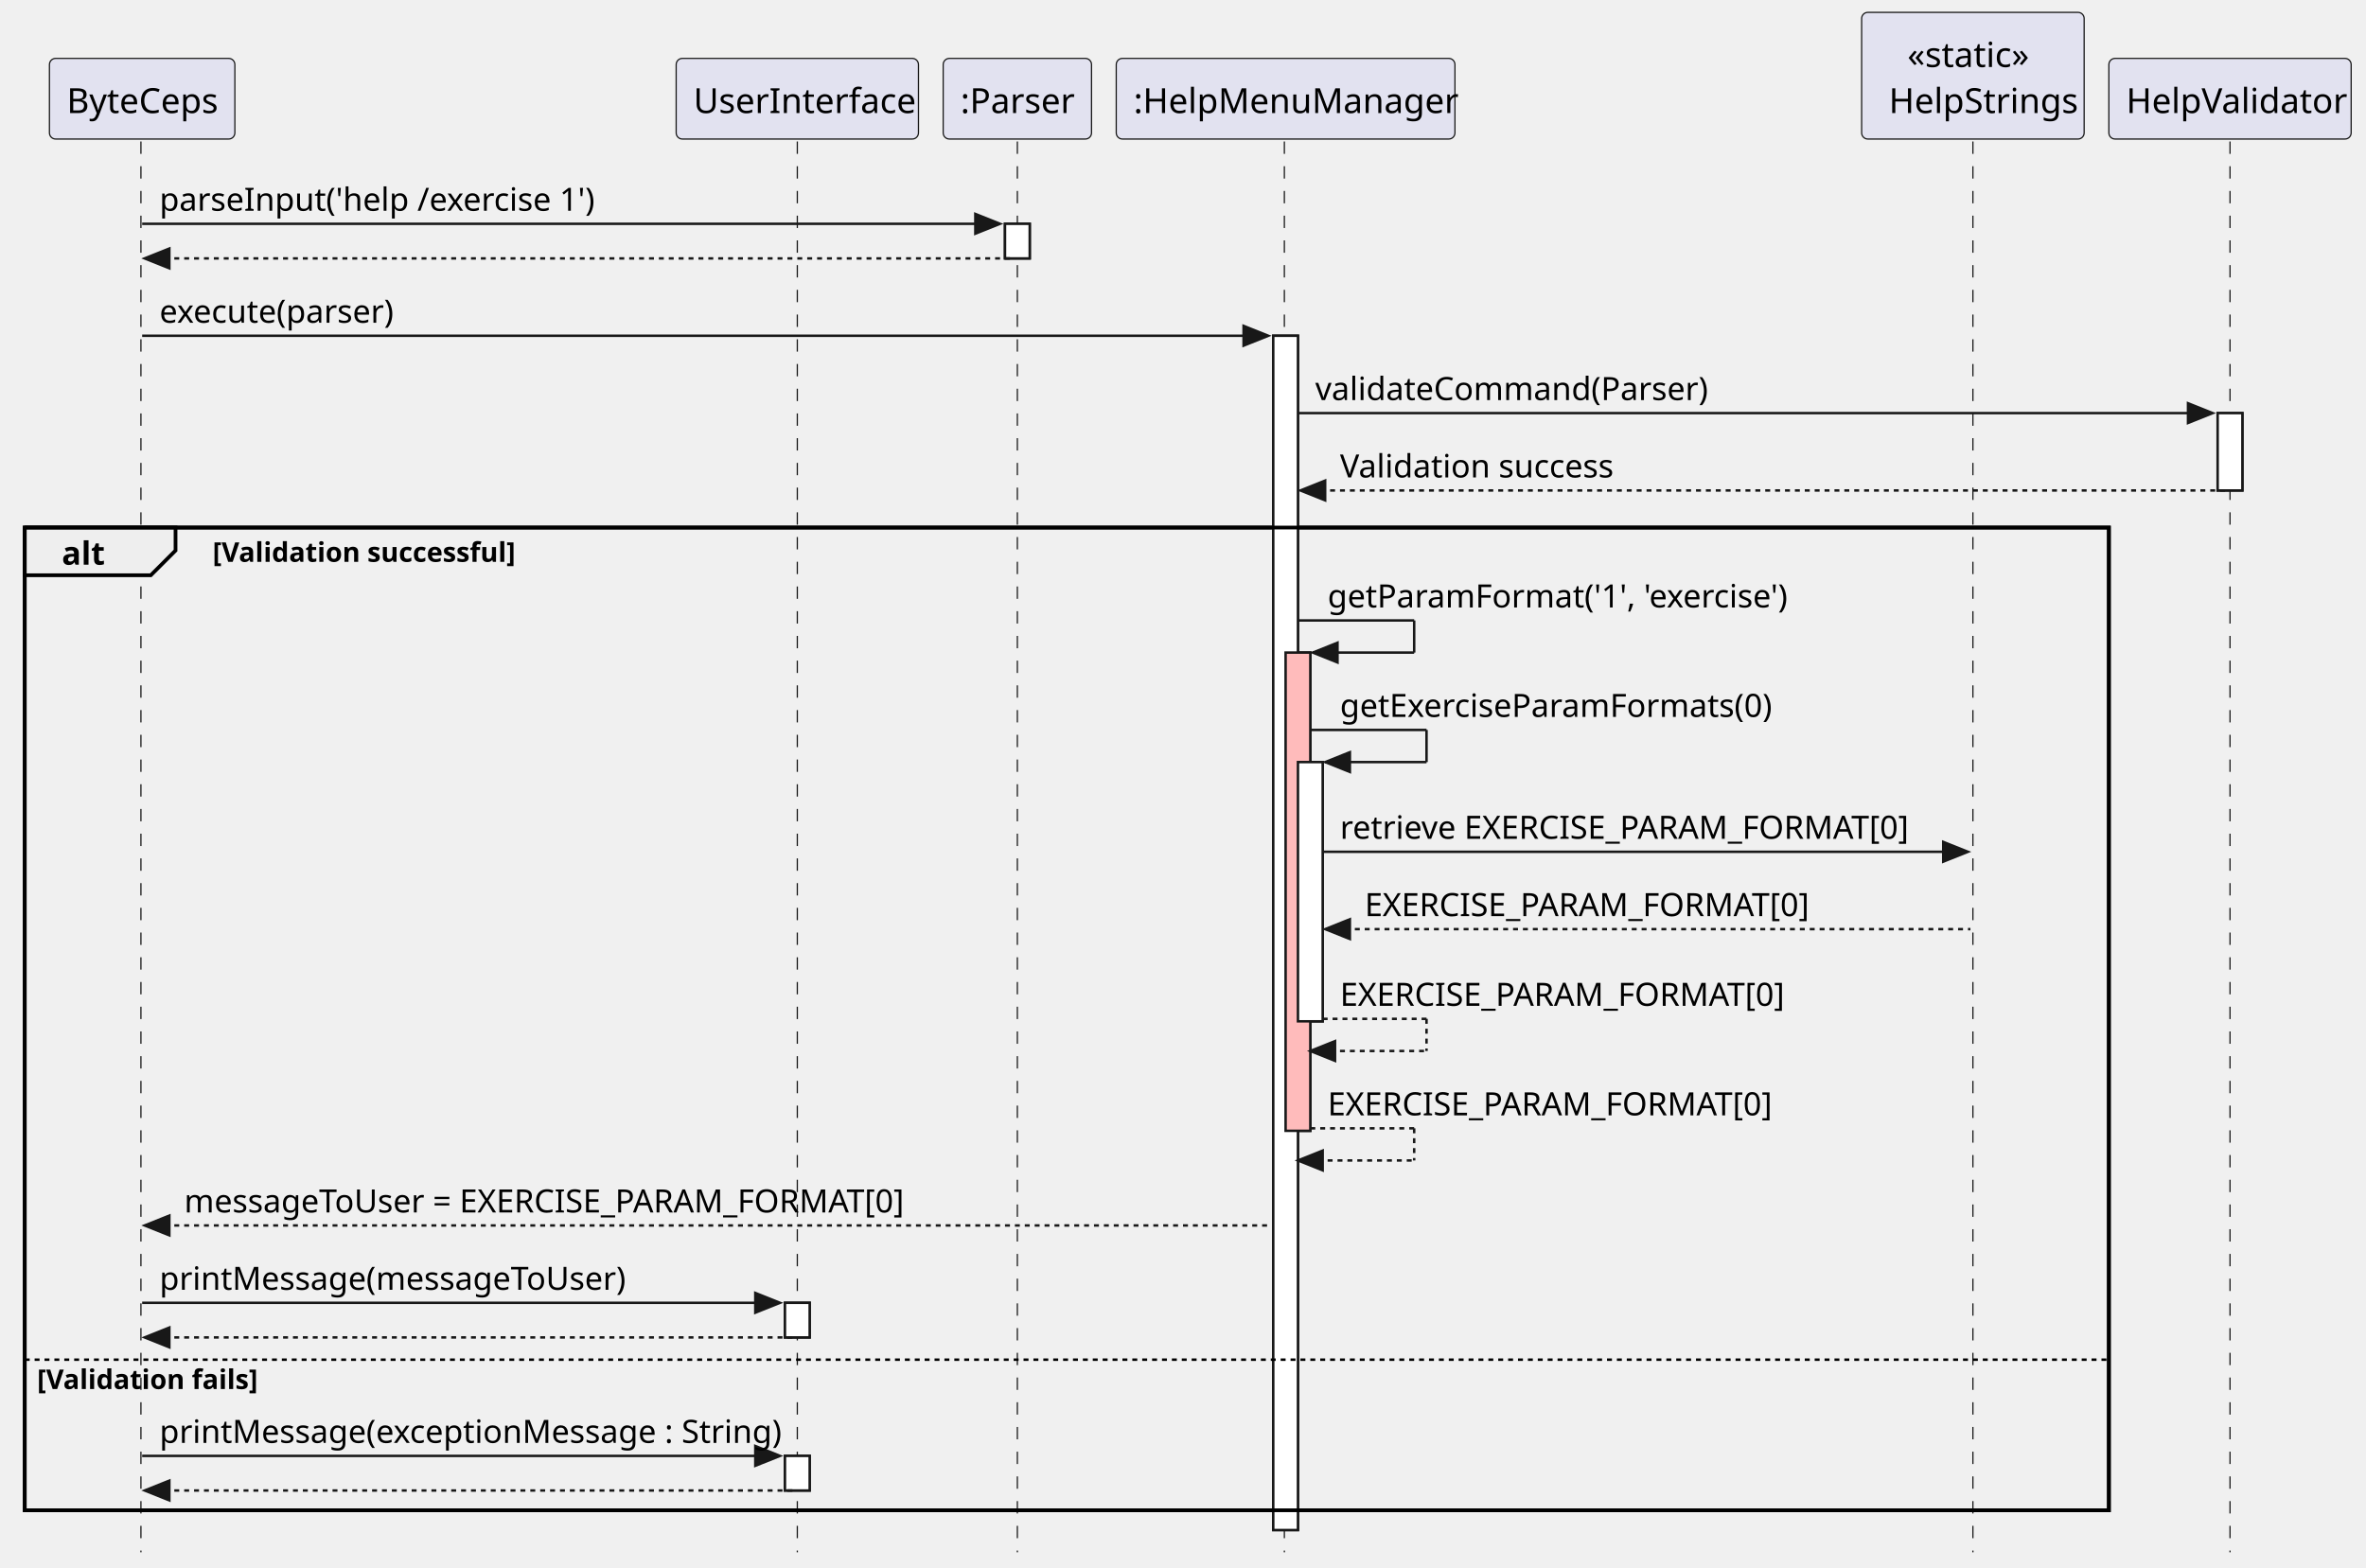
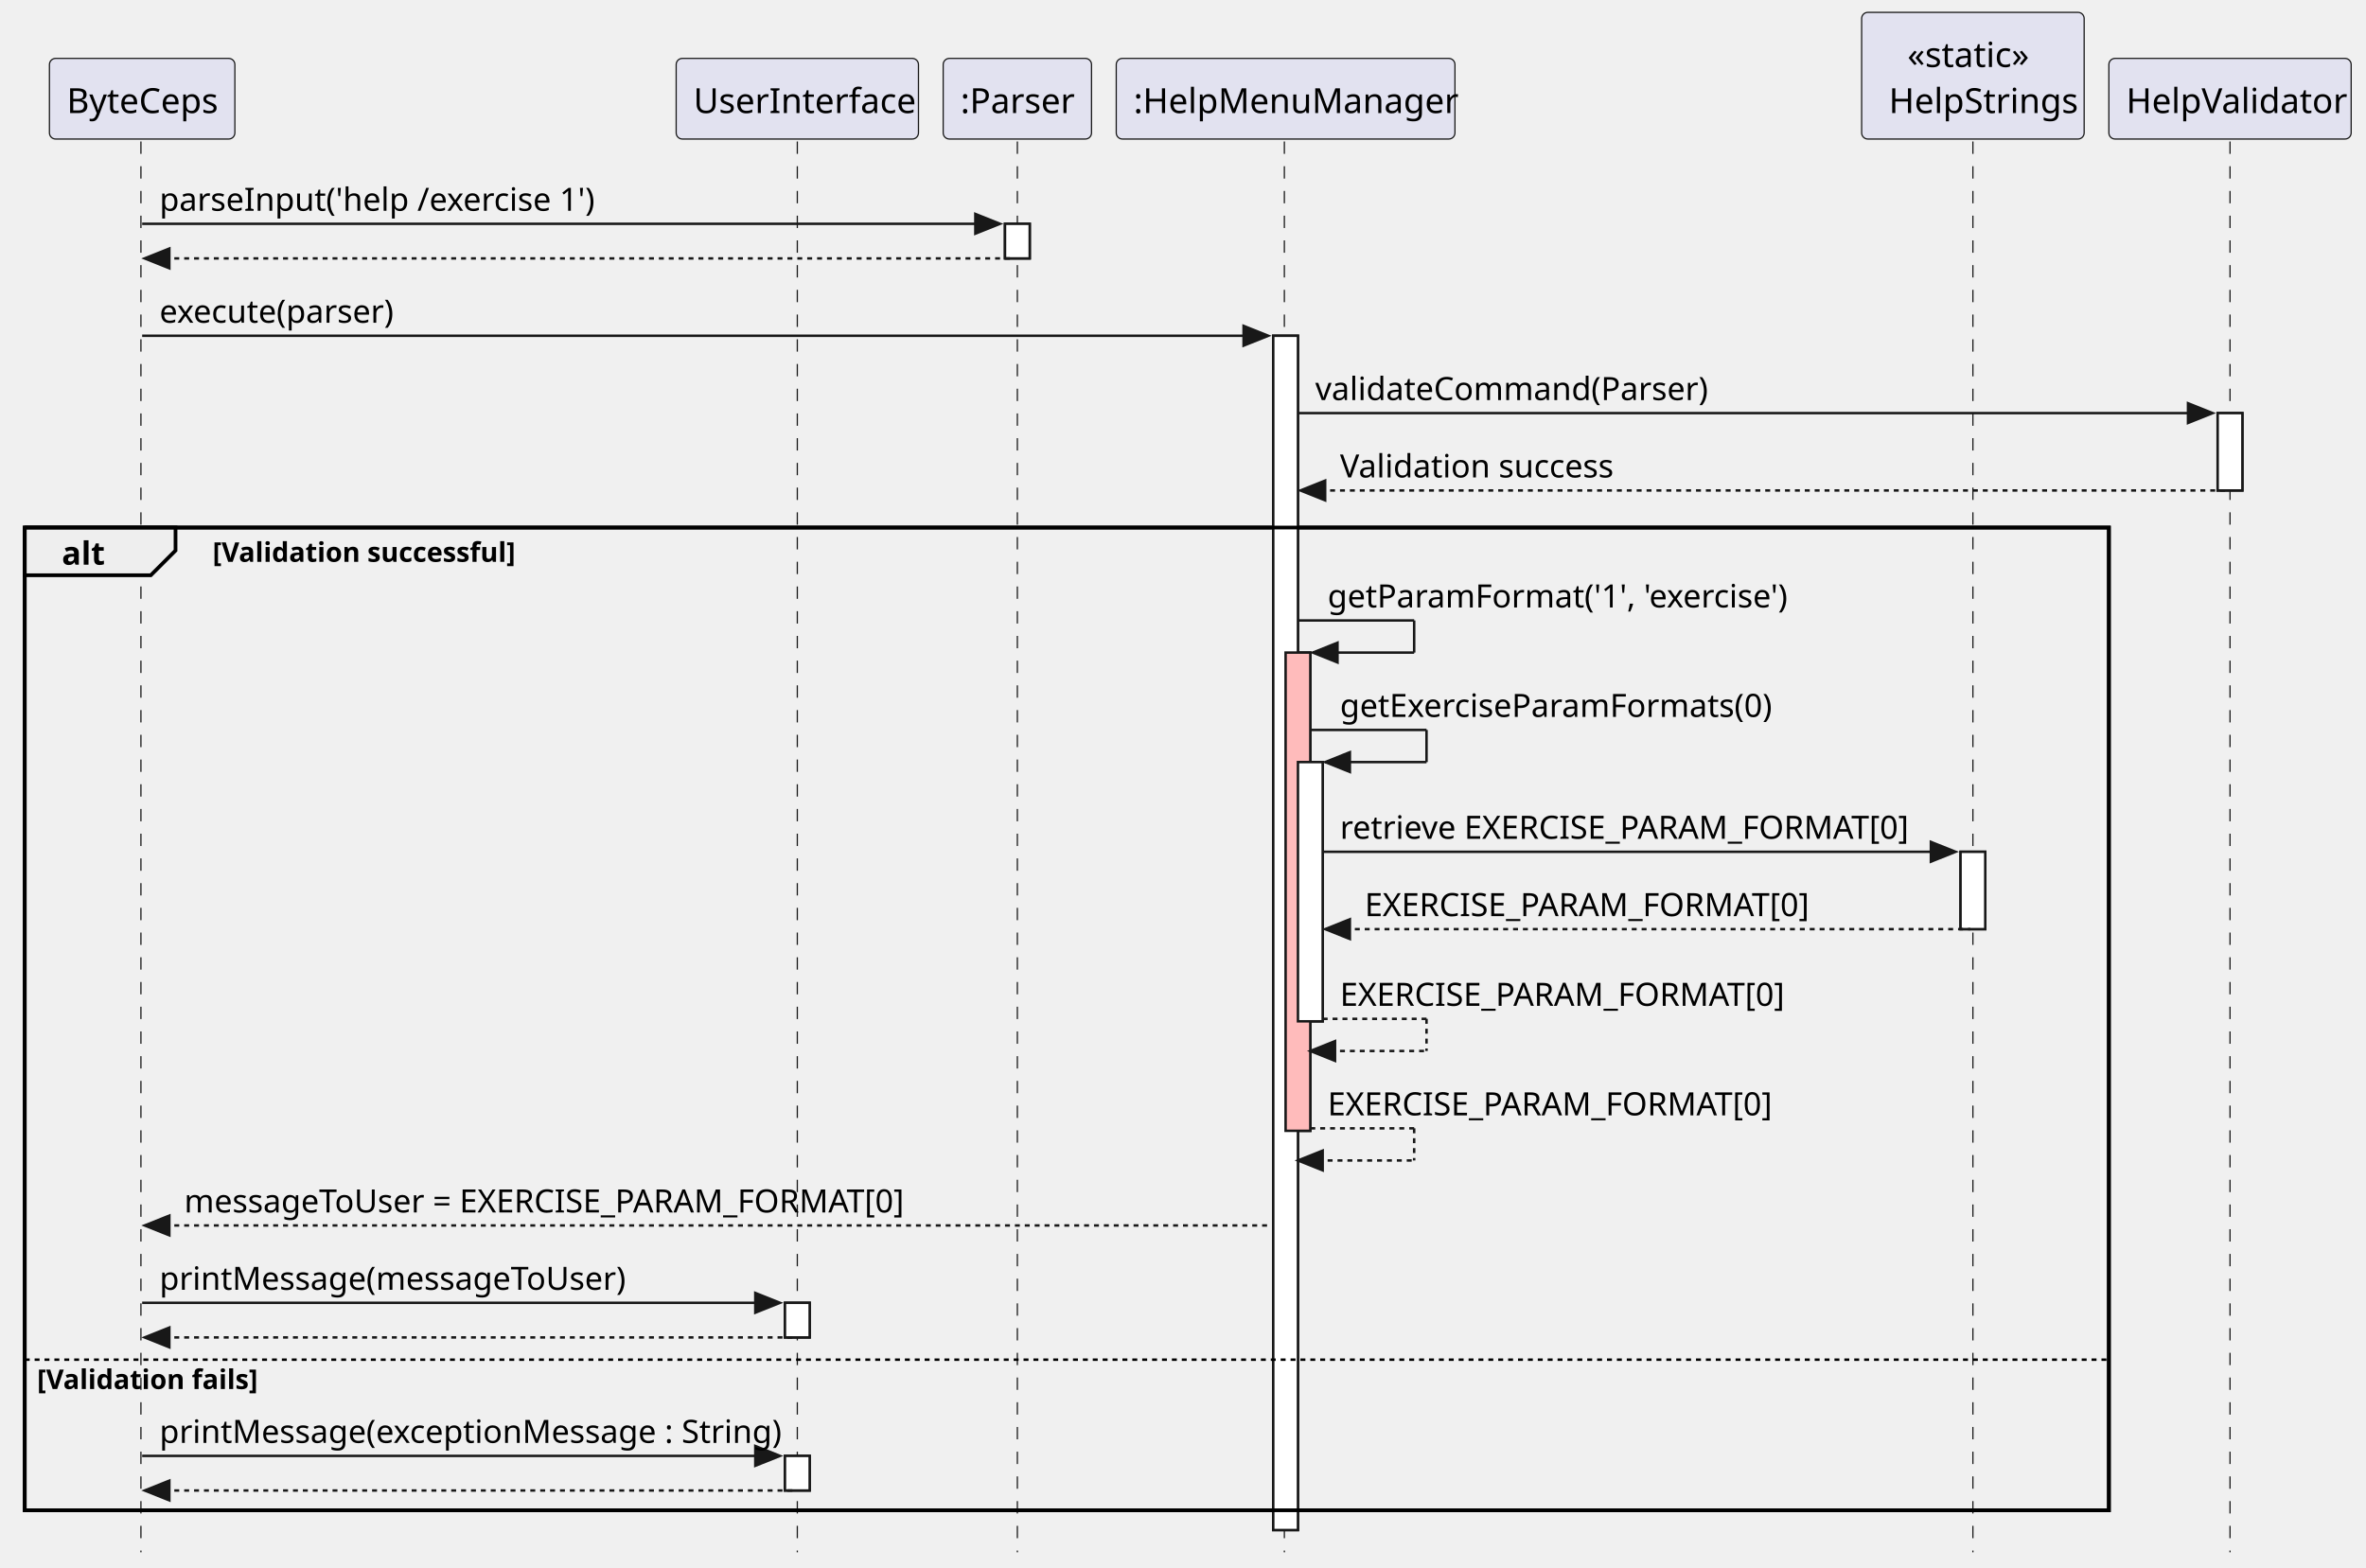
<svg xmlns="http://www.w3.org/2000/svg" contentStyleType="text/css" height="634px" preserveAspectRatio="none" style="width:957px;height:634px;background:#FFFFFF;" version="1.1" viewBox="0 0 957 634" width="957px" zoomAndPan="magnify">
  <defs />
  <g>
    <rect fill="#FFFFFF" height="14" style="stroke:#181818;stroke-width:1.0;" width="10" x="317.5" y="527.025" />
    <rect fill="#FFFFFF" height="14" style="stroke:#181818;stroke-width:1.0;" width="10" x="317.5" y="588.947" />
    <rect fill="#FFFFFF" height="14" style="stroke:#181818;stroke-width:1.0;" width="10" x="406.5" y="90.533" />
    <rect fill="#FFFFFF" height="483.123" style="stroke:#181818;stroke-width:1.0;" width="10" x="515" y="135.824" />
    <rect fill="#FFBBBB" height="193.455" style="stroke:#181818;stroke-width:1.0;" width="10" x="520" y="263.988" />
    <rect fill="#FFFFFF" height="104.873" style="stroke:#181818;stroke-width:1.0;" width="10" x="525" y="308.279" />
+     <rect fill="#FFFFFF" height="31.291" style="stroke:#181818;stroke-width:1.0;" width="10" x="793" y="344.57" />
    <rect fill="#FFFFFF" height="31.291" style="stroke:#181818;stroke-width:1.0;" width="10" x="897" y="167.115" />
    <rect fill="none" height="397.541" style="stroke:#000000;stroke-width:1.5;" width="843" x="10" y="213.406" />
    <line style="stroke:#181818;stroke-width:0.5;stroke-dasharray:5.0,5.0;" x1="57" x2="57" y1="57.242" y2="627.947" />
    <line style="stroke:#181818;stroke-width:0.5;stroke-dasharray:5.0,5.0;" x1="322.5" x2="322.5" y1="57.242" y2="627.947" />
    <line style="stroke:#181818;stroke-width:0.5;stroke-dasharray:5.0,5.0;" x1="411.5" x2="411.5" y1="57.242" y2="627.947" />
    <line style="stroke:#181818;stroke-width:0.5;stroke-dasharray:5.0,5.0;" x1="519.5" x2="519.5" y1="57.242" y2="627.947" />
    <line style="stroke:#181818;stroke-width:0.5;stroke-dasharray:5.0,5.0;" x1="798" x2="798" y1="57.242" y2="627.947" />
    <line style="stroke:#181818;stroke-width:0.5;stroke-dasharray:5.0,5.0;" x1="902" x2="902" y1="57.242" y2="627.947" />
    <rect fill="#E2E2F0" height="32.621" rx="2.5" ry="2.5" style="stroke:#181818;stroke-width:0.5;" width="75" x="20" y="23.621" />
    <text fill="#000000" font-family="sans-serif" font-size="14" lengthAdjust="spacing" textLength="61" x="27" y="45.728">ByteCeps</text>
    <rect fill="#E2E2F0" height="32.621" rx="2.5" ry="2.5" style="stroke:#181818;stroke-width:0.5;" width="98" x="273.5" y="23.621" />
    <text fill="#000000" font-family="sans-serif" font-size="14" lengthAdjust="spacing" textLength="84" x="280.5" y="45.728">UserInterface</text>
    <rect fill="#E2E2F0" height="32.621" rx="2.5" ry="2.5" style="stroke:#181818;stroke-width:0.5;" width="60" x="381.5" y="23.621" />
    <text fill="#000000" font-family="sans-serif" font-size="14" lengthAdjust="spacing" textLength="46" x="388.5" y="45.728">:Parser</text>
    <rect fill="#E2E2F0" height="32.621" rx="2.5" ry="2.5" style="stroke:#181818;stroke-width:0.5;" width="137" x="451.5" y="23.621" />
    <text fill="#000000" font-family="sans-serif" font-size="14" lengthAdjust="spacing" textLength="123" x="458.5" y="45.728">:HelpMenuManager</text>
    <rect fill="#E2E2F0" height="51.242" rx="2.5" ry="2.5" style="stroke:#181818;stroke-width:0.5;" width="90" x="753" y="5" />
    <text fill="#000000" font-family="sans-serif" font-size="14" lengthAdjust="spacing" textLength="49" x="771.5" y="27.107">«static»</text>
    <text fill="#000000" font-family="sans-serif" font-size="14" lengthAdjust="spacing" textLength="72" x="764" y="45.728">HelpStrings</text>
    <rect fill="#E2E2F0" height="32.621" rx="2.5" ry="2.5" style="stroke:#181818;stroke-width:0.5;" width="98" x="853" y="23.621" />
    <text fill="#000000" font-family="sans-serif" font-size="14" lengthAdjust="spacing" textLength="84" x="860" y="45.728">HelpValidator</text>
    <rect fill="#FFFFFF" height="14" style="stroke:#181818;stroke-width:1.0;" width="10" x="317.5" y="527.025" />
    <rect fill="#FFFFFF" height="14" style="stroke:#181818;stroke-width:1.0;" width="10" x="317.5" y="588.947" />
    <rect fill="#FFFFFF" height="14" style="stroke:#181818;stroke-width:1.0;" width="10" x="406.5" y="90.533" />
    <rect fill="#FFFFFF" height="483.123" style="stroke:#181818;stroke-width:1.0;" width="10" x="515" y="135.824" />
    <rect fill="#FFBBBB" height="193.455" style="stroke:#181818;stroke-width:1.0;" width="10" x="520" y="263.988" />
    <rect fill="#FFFFFF" height="104.873" style="stroke:#181818;stroke-width:1.0;" width="10" x="525" y="308.279" />
+     <rect fill="#FFFFFF" height="31.291" style="stroke:#181818;stroke-width:1.0;" width="10" x="793" y="344.57" />
    <rect fill="#FFFFFF" height="31.291" style="stroke:#181818;stroke-width:1.0;" width="10" x="897" y="167.115" />
    <polygon fill="#181818" points="394.5,86.533,404.5,90.533,394.5,94.533" style="stroke:#181818;stroke-width:1.0;" />
    <line style="stroke:#181818;stroke-width:1.0;" x1="57.5" x2="400.5" y1="90.533" y2="90.533" />
    <text fill="#000000" font-family="sans-serif" font-size="13" lengthAdjust="spacing" textLength="164" x="64.5" y="85.27">parseInput('help /exercise 1')</text>
    <polygon fill="#181818" points="68.5,100.533,58.5,104.533,68.5,108.533" style="stroke:#181818;stroke-width:1.0;" />
    <line style="stroke:#181818;stroke-width:1.0;stroke-dasharray:2.0,2.0;" x1="62.5" x2="410.5" y1="104.533" y2="104.533" />
    <polygon fill="#181818" points="503,131.824,513,135.824,503,139.824" style="stroke:#181818;stroke-width:1.0;" />
    <line style="stroke:#181818;stroke-width:1.0;" x1="57.5" x2="509" y1="135.824" y2="135.824" />
    <text fill="#000000" font-family="sans-serif" font-size="13" lengthAdjust="spacing" textLength="90" x="64.5" y="130.561">execute(parser)</text>
    <polygon fill="#181818" points="885,163.115,895,167.115,885,171.115" style="stroke:#181818;stroke-width:1.0;" />
    <line style="stroke:#181818;stroke-width:1.0;" x1="525" x2="891" y1="167.115" y2="167.115" />
    <text fill="#000000" font-family="sans-serif" font-size="13" lengthAdjust="spacing" textLength="148" x="532" y="161.852">validateCommand(Parser)</text>
    <polygon fill="#181818" points="536,194.406,526,198.406,536,202.406" style="stroke:#181818;stroke-width:1.0;" />
    <line style="stroke:#181818;stroke-width:1.0;stroke-dasharray:2.0,2.0;" x1="530" x2="901" y1="198.406" y2="198.406" />
    <text fill="#000000" font-family="sans-serif" font-size="13" lengthAdjust="spacing" textLength="110" x="542" y="193.144">Validation success</text>
    <path d="M10,213.406 L71,213.406 L71,222.697 L61,232.697 L10,232.697 L10,213.406 " fill="#EEEEEE" style="stroke:#000000;stroke-width:1.5;" />
    <rect fill="none" height="397.541" style="stroke:#000000;stroke-width:1.5;" width="843" x="10" y="213.406" />
    <text fill="#000000" font-family="sans-serif" font-size="13" font-weight="bold" lengthAdjust="spacing" textLength="16" x="25" y="228.435">alt</text>
    <text fill="#000000" font-family="sans-serif" font-size="11" font-weight="bold" lengthAdjust="spacing" textLength="126" x="86" y="227.276">[Validation successful]</text>
    <line style="stroke:#181818;stroke-width:1.0;" x1="525" x2="572" y1="250.988" y2="250.988" />
    <line style="stroke:#181818;stroke-width:1.0;" x1="572" x2="572" y1="250.988" y2="263.988" />
    <line style="stroke:#181818;stroke-width:1.0;" x1="531" x2="572" y1="263.988" y2="263.988" />
    <polygon fill="#181818" points="541,259.988,531,263.988,541,267.988" style="stroke:#181818;stroke-width:1.0;" />
    <text fill="#000000" font-family="sans-serif" font-size="13" lengthAdjust="spacing" textLength="177" x="537" y="245.726">getParamFormat('1', 'exercise')</text>
    <line style="stroke:#181818;stroke-width:1.0;" x1="530" x2="577" y1="295.279" y2="295.279" />
    <line style="stroke:#181818;stroke-width:1.0;" x1="577" x2="577" y1="295.279" y2="308.279" />
    <line style="stroke:#181818;stroke-width:1.0;" x1="536" x2="577" y1="308.279" y2="308.279" />
    <polygon fill="#181818" points="546,304.279,536,308.279,546,312.279" style="stroke:#181818;stroke-width:1.0;" />
    <text fill="#000000" font-family="sans-serif" font-size="13" lengthAdjust="spacing" textLength="170" x="542" y="290.017">getExerciseParamFormats(0)</text>
-     <polygon fill="#181818" points="786,340.57,796,344.57,786,348.57" style="stroke:#181818;stroke-width:1.0;" />
-     <line style="stroke:#181818;stroke-width:1.0;" x1="535" x2="792" y1="344.57" y2="344.57" />
+     <polygon fill="#181818" points="781,340.57,791,344.57,781,348.57" style="stroke:#181818;stroke-width:1.0;" />
+     <line style="stroke:#181818;stroke-width:1.0;" x1="535" x2="787" y1="344.57" y2="344.57" />
    <text fill="#000000" font-family="sans-serif" font-size="13" lengthAdjust="spacing" textLength="239" x="542" y="339.308">retrieve EXERCISE_PARAM_FORMAT[0]</text>
    <polygon fill="#181818" points="546,371.861,536,375.861,546,379.861" style="stroke:#181818;stroke-width:1.0;" />
    <line style="stroke:#181818;stroke-width:1.0;stroke-dasharray:2.0,2.0;" x1="540" x2="797" y1="375.861" y2="375.861" />
    <text fill="#000000" font-family="sans-serif" font-size="13" lengthAdjust="spacing" textLength="194" x="552" y="370.599">EXERCISE_PARAM_FORMAT[0]</text>
    <line style="stroke:#181818;stroke-width:1.0;stroke-dasharray:2.0,2.0;" x1="535" x2="577" y1="412.152" y2="412.152" />
    <line style="stroke:#181818;stroke-width:1.0;stroke-dasharray:2.0,2.0;" x1="577" x2="577" y1="412.152" y2="425.152" />
    <line style="stroke:#181818;stroke-width:1.0;stroke-dasharray:2.0,2.0;" x1="530" x2="577" y1="425.152" y2="425.152" />
    <polygon fill="#181818" points="540,421.152,530,425.152,540,429.152" style="stroke:#181818;stroke-width:1.0;" />
    <text fill="#000000" font-family="sans-serif" font-size="13" lengthAdjust="spacing" textLength="194" x="542" y="406.89">EXERCISE_PARAM_FORMAT[0]</text>
    <line style="stroke:#181818;stroke-width:1.0;stroke-dasharray:2.0,2.0;" x1="530" x2="572" y1="456.443" y2="456.443" />
    <line style="stroke:#181818;stroke-width:1.0;stroke-dasharray:2.0,2.0;" x1="572" x2="572" y1="456.443" y2="469.443" />
    <line style="stroke:#181818;stroke-width:1.0;stroke-dasharray:2.0,2.0;" x1="525" x2="572" y1="469.443" y2="469.443" />
    <polygon fill="#181818" points="535,465.443,525,469.443,535,473.443" style="stroke:#181818;stroke-width:1.0;" />
    <text fill="#000000" font-family="sans-serif" font-size="13" lengthAdjust="spacing" textLength="194" x="537" y="451.181">EXERCISE_PARAM_FORMAT[0]</text>
    <polygon fill="#181818" points="68.5,491.734,58.5,495.734,68.5,499.734" style="stroke:#181818;stroke-width:1.0;" />
    <line style="stroke:#181818;stroke-width:1.0;stroke-dasharray:2.0,2.0;" x1="62.5" x2="514" y1="495.734" y2="495.734" />
    <text fill="#000000" font-family="sans-serif" font-size="13" lengthAdjust="spacing" textLength="304" x="74.5" y="490.472">messageToUser = EXERCISE_PARAM_FORMAT[0]</text>
    <polygon fill="#181818" points="305.5,523.025,315.5,527.025,305.5,531.025" style="stroke:#181818;stroke-width:1.0;" />
    <line style="stroke:#181818;stroke-width:1.0;" x1="57.5" x2="311.5" y1="527.025" y2="527.025" />
    <text fill="#000000" font-family="sans-serif" font-size="13" lengthAdjust="spacing" textLength="180" x="64.5" y="521.763">printMessage(messageToUser)</text>
    <polygon fill="#181818" points="68.5,537.025,58.5,541.025,68.5,545.025" style="stroke:#181818;stroke-width:1.0;" />
    <line style="stroke:#181818;stroke-width:1.0;stroke-dasharray:2.0,2.0;" x1="62.5" x2="321.5" y1="541.025" y2="541.025" />
    <line style="stroke:#000000;stroke-width:1.0;stroke-dasharray:2.0,2.0;" x1="10" x2="853" y1="550.025" y2="550.025" />
    <text fill="#000000" font-family="sans-serif" font-size="11" font-weight="bold" lengthAdjust="spacing" textLength="88" x="15" y="561.895">[Validation fails]</text>
    <polygon fill="#181818" points="305.5,584.947,315.5,588.947,305.5,592.947" style="stroke:#181818;stroke-width:1.0;" />
    <line style="stroke:#181818;stroke-width:1.0;" x1="57.5" x2="311.5" y1="588.947" y2="588.947" />
    <text fill="#000000" font-family="sans-serif" font-size="13" lengthAdjust="spacing" textLength="241" x="64.5" y="583.685">printMessage(exceptionMessage : String)</text>
    <polygon fill="#181818" points="68.5,598.947,58.5,602.947,68.5,606.947" style="stroke:#181818;stroke-width:1.0;" />
    <line style="stroke:#181818;stroke-width:1.0;stroke-dasharray:2.0,2.0;" x1="62.5" x2="321.5" y1="602.947" y2="602.947" />
  </g>
</svg>
